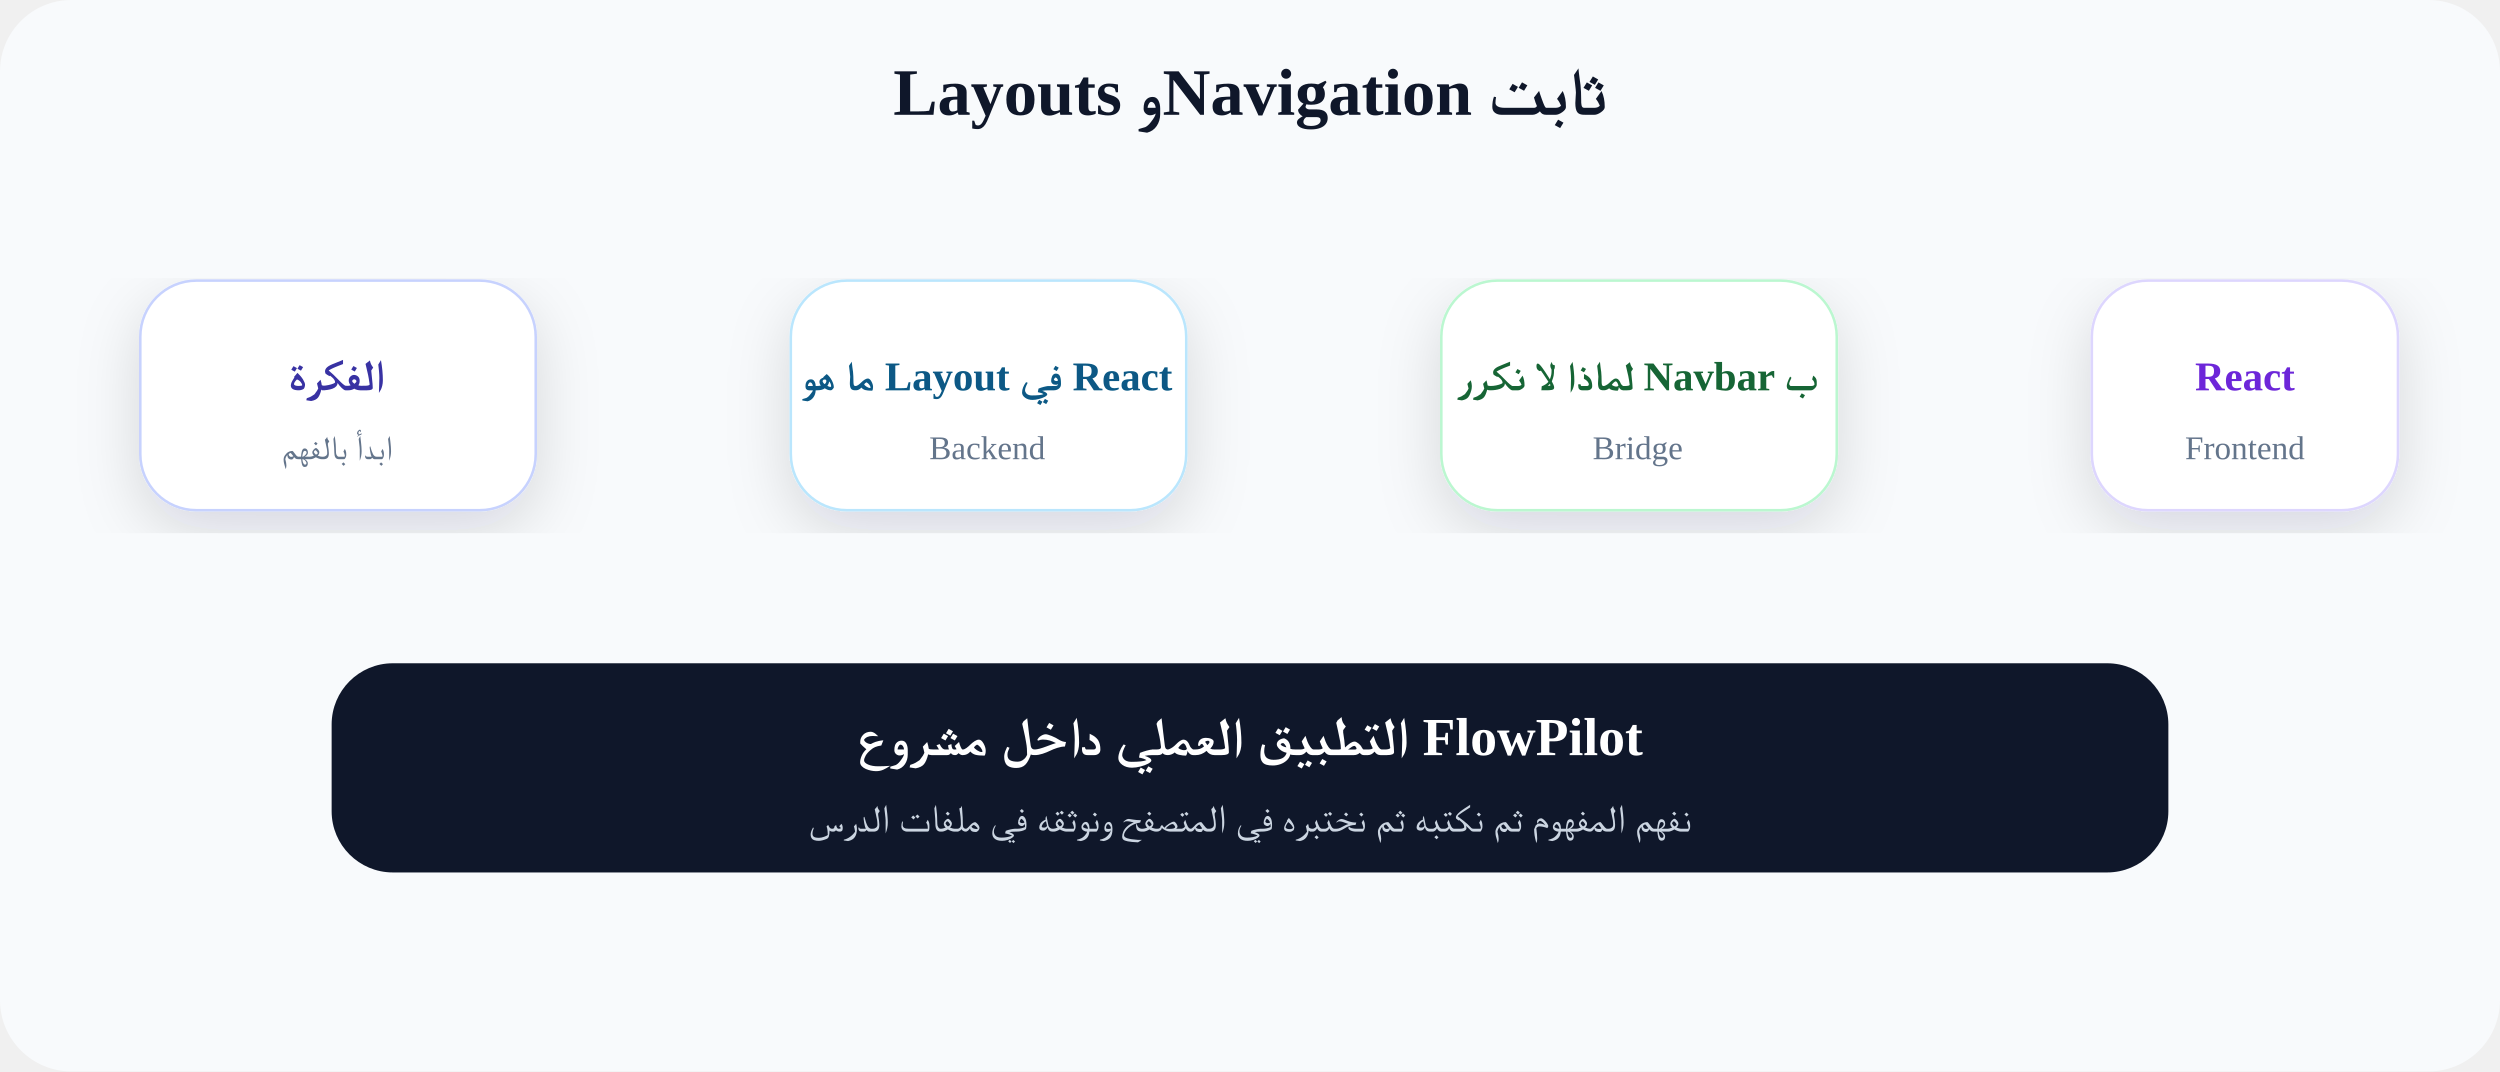
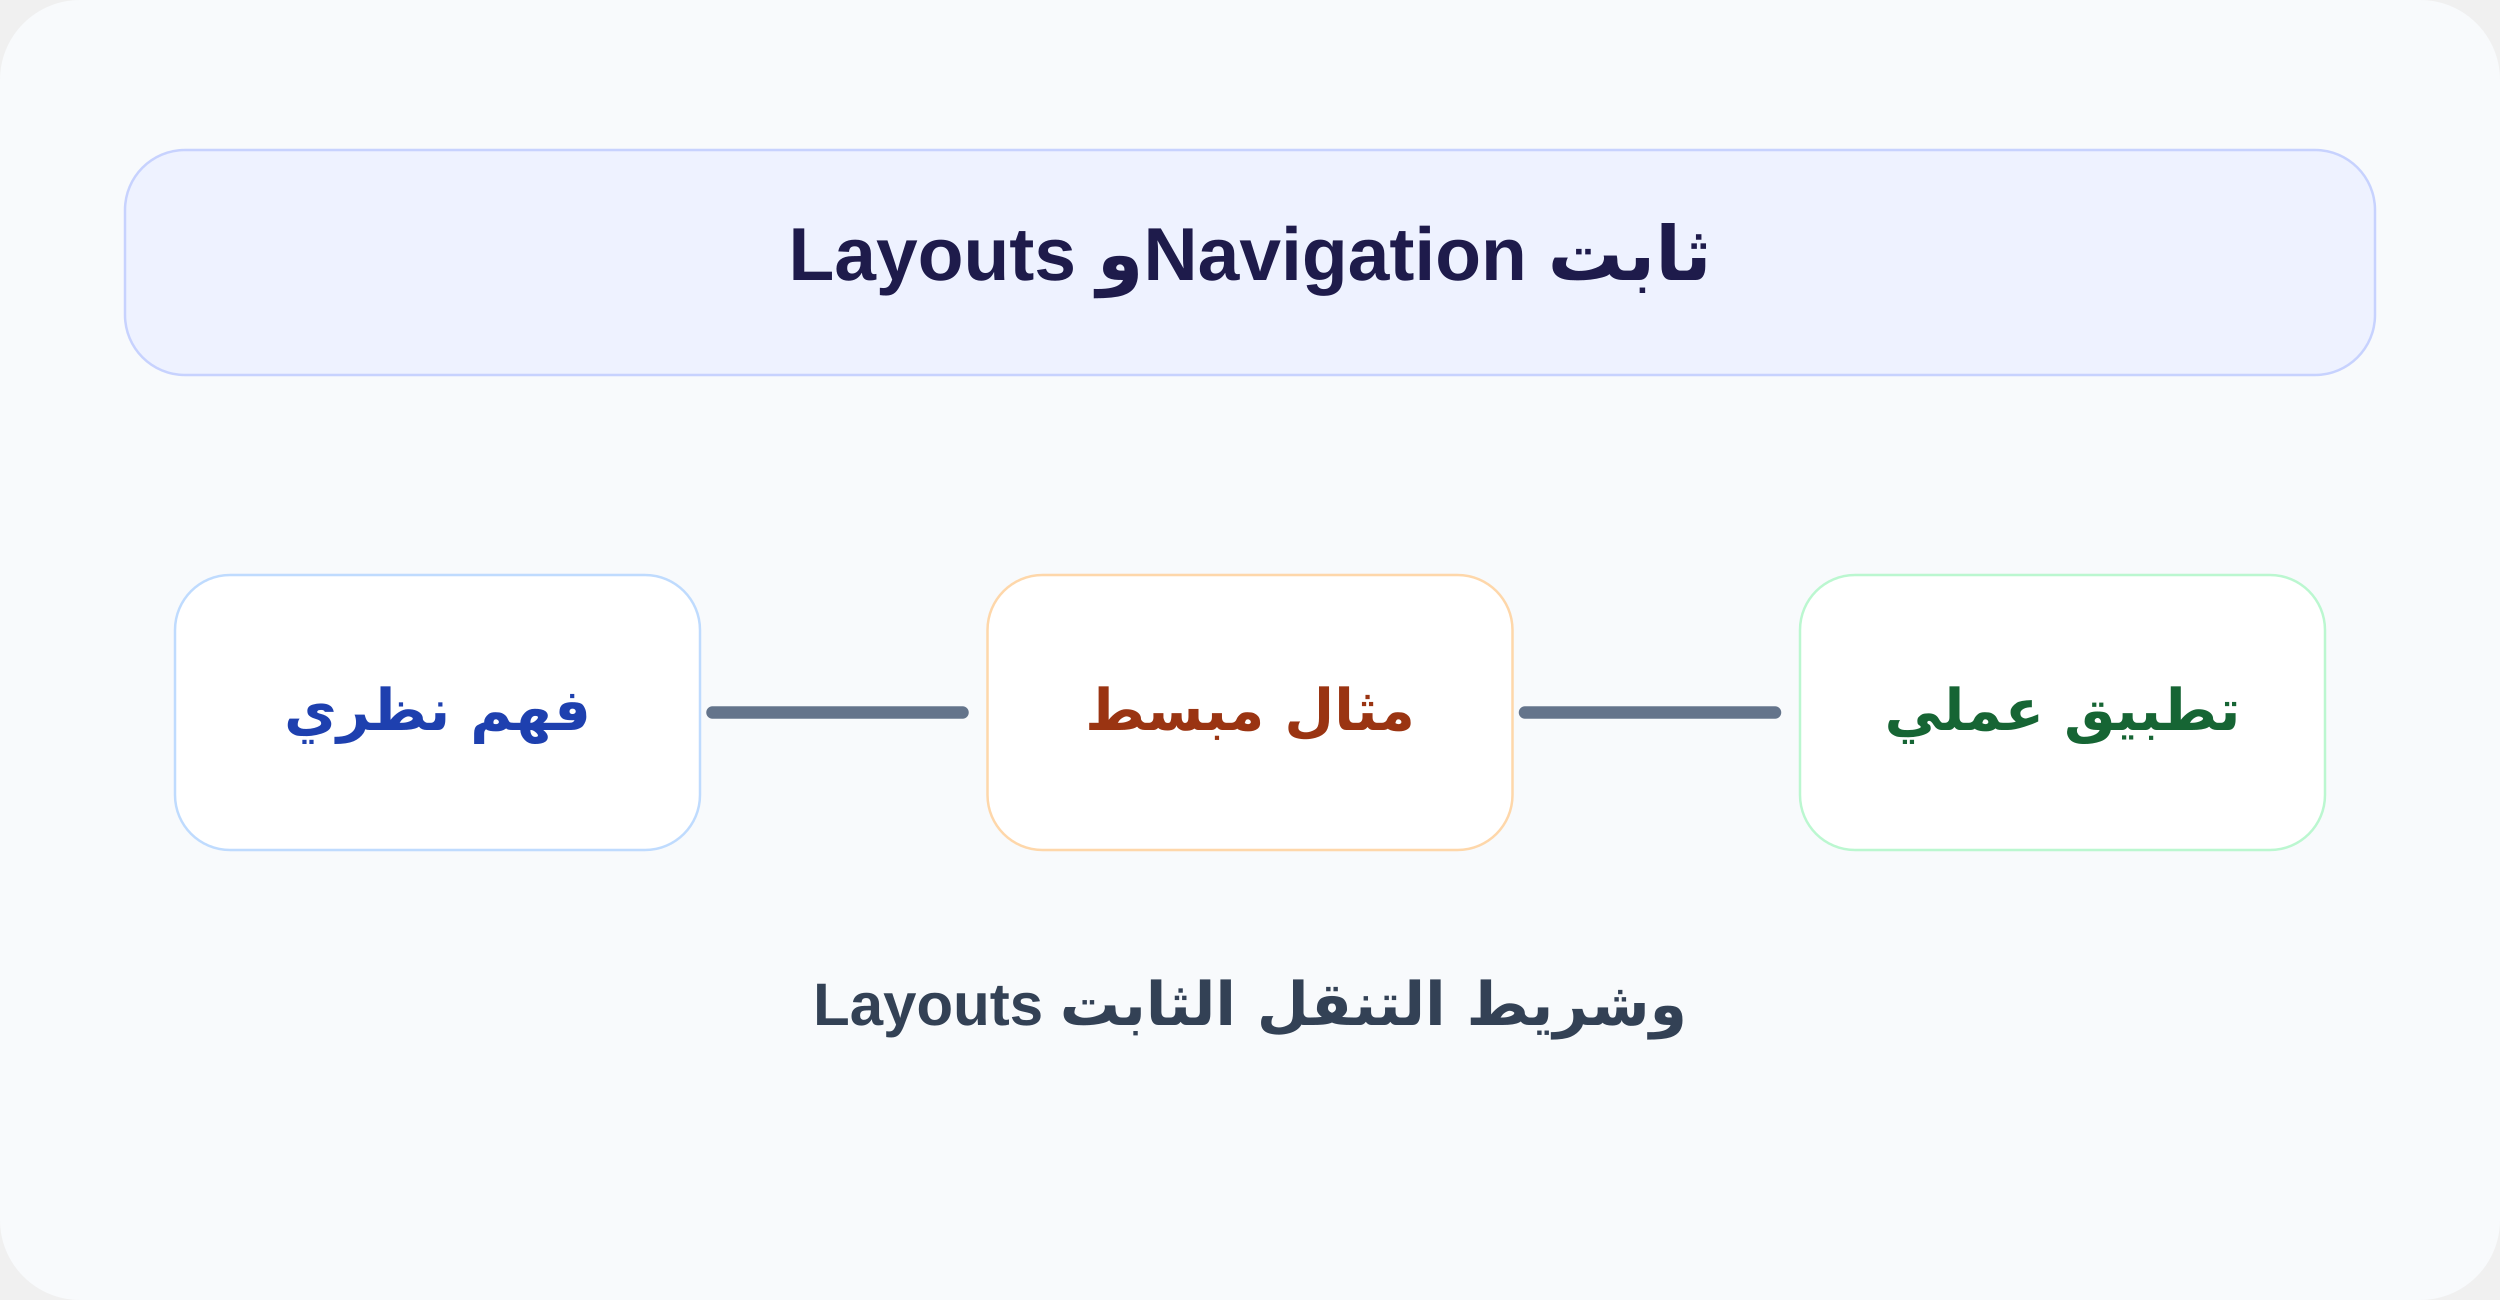
- <svg xmlns="http://www.w3.org/2000/svg" width="980" height="420" viewBox="0 0 980 420" role="img" aria-label="مخطط Layouts وNavigation ثابت">
-   <defs>
-     <linearGradient id="g" x1="0" x2="1">
-       <stop offset="0" stop-color="#4f46e5" />
-       <stop offset="1" stop-color="#06b6d4" />
-     </linearGradient>
-     <filter id="s">
-       <feDropShadow dx="0" dy="8" stdDeviation="12" flood-color="#0f172a" flood-opacity=".14" />
-     </filter>
-   </defs>
-   <rect width="980" height="420" rx="28" fill="#f8fafc" />
-   <text x="490" y="45" text-anchor="middle" font-size="26" font-weight="800" fill="#0f172a">Layouts وNavigation ثابت</text>
-   <g filter="url(#s)">
-     <rect x="55" y="110" width="155" height="90" rx="22" fill="white" stroke="#c7d2fe" />
-     <text x="132" y="153" text-anchor="middle" font-size="17" font-weight="800" fill="#3730a3">الفكرة</text>
-     <text x="132" y="180" text-anchor="middle" font-size="13" fill="#64748b">ابدأ بالفهم</text>
-     <path d="M220 155 H300" stroke="url(#g)" stroke-width="5" marker-end="url(#arrow)" />
-     <rect x="310" y="110" width="155" height="90" rx="22" fill="white" stroke="#bae6fd" />
-     <text x="387" y="153" text-anchor="middle" font-size="16" font-weight="800" fill="#075985">ما هو Layout في React</text>
-     <text x="387" y="180" text-anchor="middle" font-size="13" fill="#64748b">Backend</text>
-     <path d="M475 155 H555" stroke="url(#g)" stroke-width="5" />
-     <rect x="565" y="110" width="155" height="90" rx="22" fill="white" stroke="#bbf7d0" />
-     <text x="642" y="153" text-anchor="middle" font-size="16" font-weight="800" fill="#166534">لماذا لا نكرر Navbar ب</text>
-     <text x="642" y="180" text-anchor="middle" font-size="13" fill="#64748b">Bridge</text>
-     <path d="M730 155 H810" stroke="url(#g)" stroke-width="5" />
-     <rect x="820" y="110" width="120" height="90" rx="22" fill="white" stroke="#ddd6fe" />
-     <text x="880" y="153" text-anchor="middle" font-size="16" font-weight="800" fill="#6d28d9">React</text>
-     <text x="880" y="180" text-anchor="middle" font-size="13" fill="#64748b">Frontend</text>
+ <svg xmlns="http://www.w3.org/2000/svg" width="1000" height="520" viewBox="0 0 1000 520">
+   <rect width="1000" height="520" rx="32" fill="#f8fafc" />
+   <rect x="50" y="60" width="900" height="90" rx="24" fill="#eef2ff" stroke="#c7d2fe" />
+   <text x="500" y="112" text-anchor="middle" font-size="30" font-weight="900" fill="#1e1b4b" font-family="Arial">Layouts وNavigation ثابت</text>
+   <g font-family="Arial" font-size="23" font-weight="800">
+     <rect x="70" y="230" width="210" height="110" rx="22" fill="#fff" stroke="#bfdbfe" />
+     <text x="175" y="292" text-anchor="middle" fill="#1e40af">فهم نظري</text>
+     <rect x="395" y="230" width="210" height="110" rx="22" fill="#fff" stroke="#fed7aa" />
+     <text x="500" y="292" text-anchor="middle" fill="#9a3412">مثال مبسط</text>
+     <rect x="720" y="230" width="210" height="110" rx="22" fill="#fff" stroke="#bbf7d0" />
+     <text x="825" y="292" text-anchor="middle" fill="#166534">تطبيق عملي</text>
  </g>
-   <rect x="130" y="260" width="720" height="82" rx="24" fill="#0f172a" />
-   <text x="490" y="296" text-anchor="middle" font-size="21" font-weight="900" fill="white">التطبيق العملي داخل مشروع FlowPilot</text>
-   <text x="490" y="326" text-anchor="middle" font-size="15" fill="#cbd5e1">نفهم المفهوم ثم نكتبه ثم نختبره في المتصفح ونوثقه في ملفات الدرس</text>
+   <path d="M285 285 H385" stroke="#64748b" stroke-width="5" stroke-linecap="round" />
+   <path d="M610 285 H710" stroke="#64748b" stroke-width="5" stroke-linecap="round" />
+   <text x="500" y="410" text-anchor="middle" font-size="24" font-weight="800" fill="#334155" font-family="Arial">Layouts وشريط التنقل الثابت</text>
</svg>
